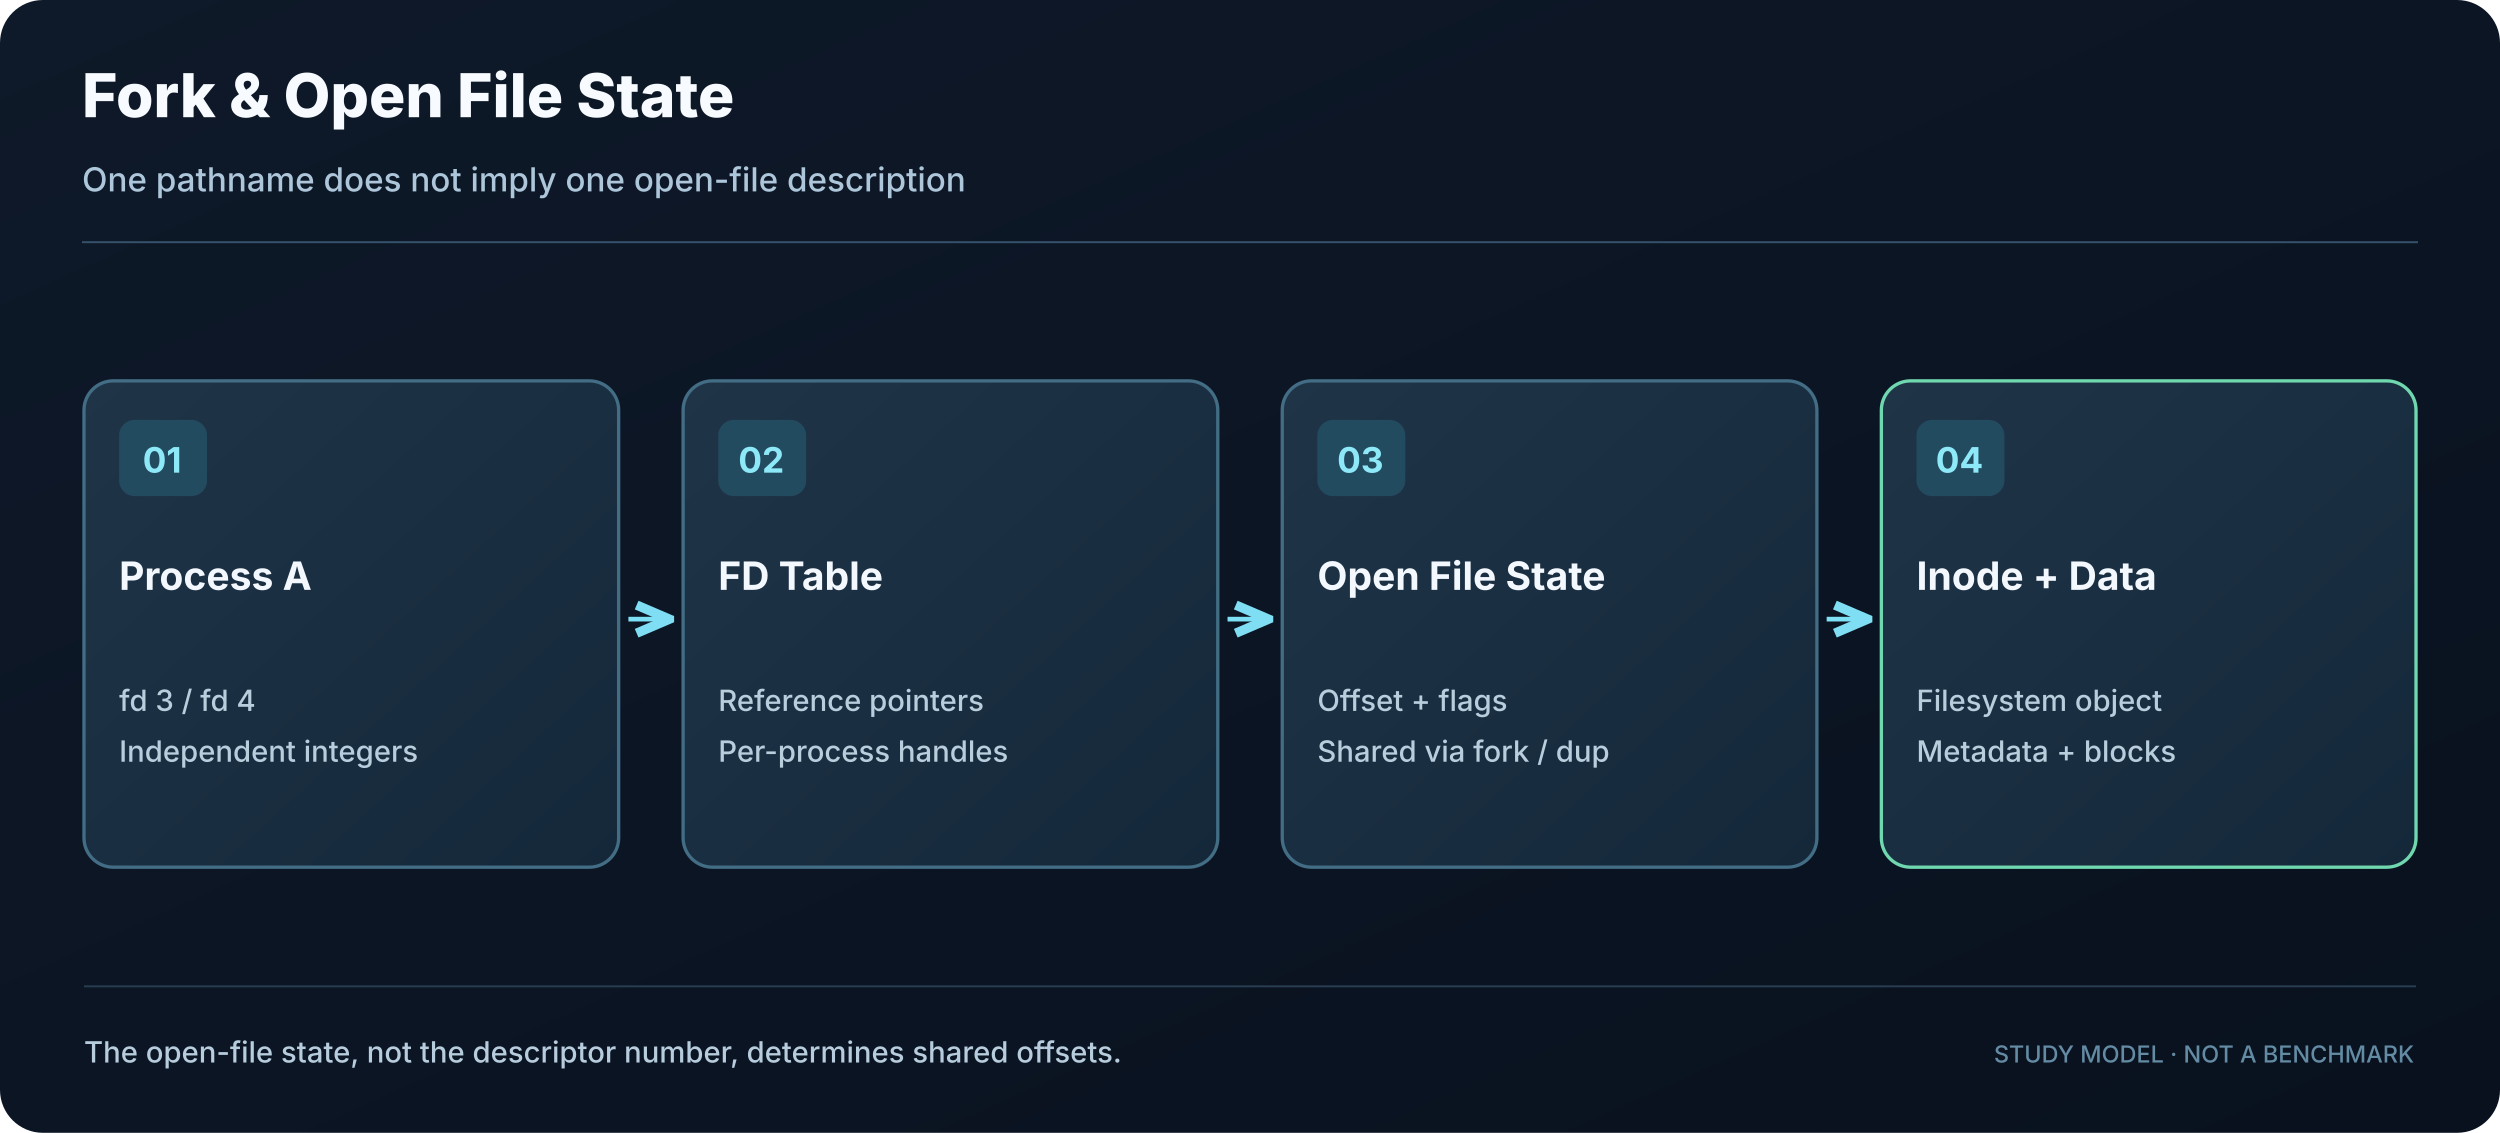
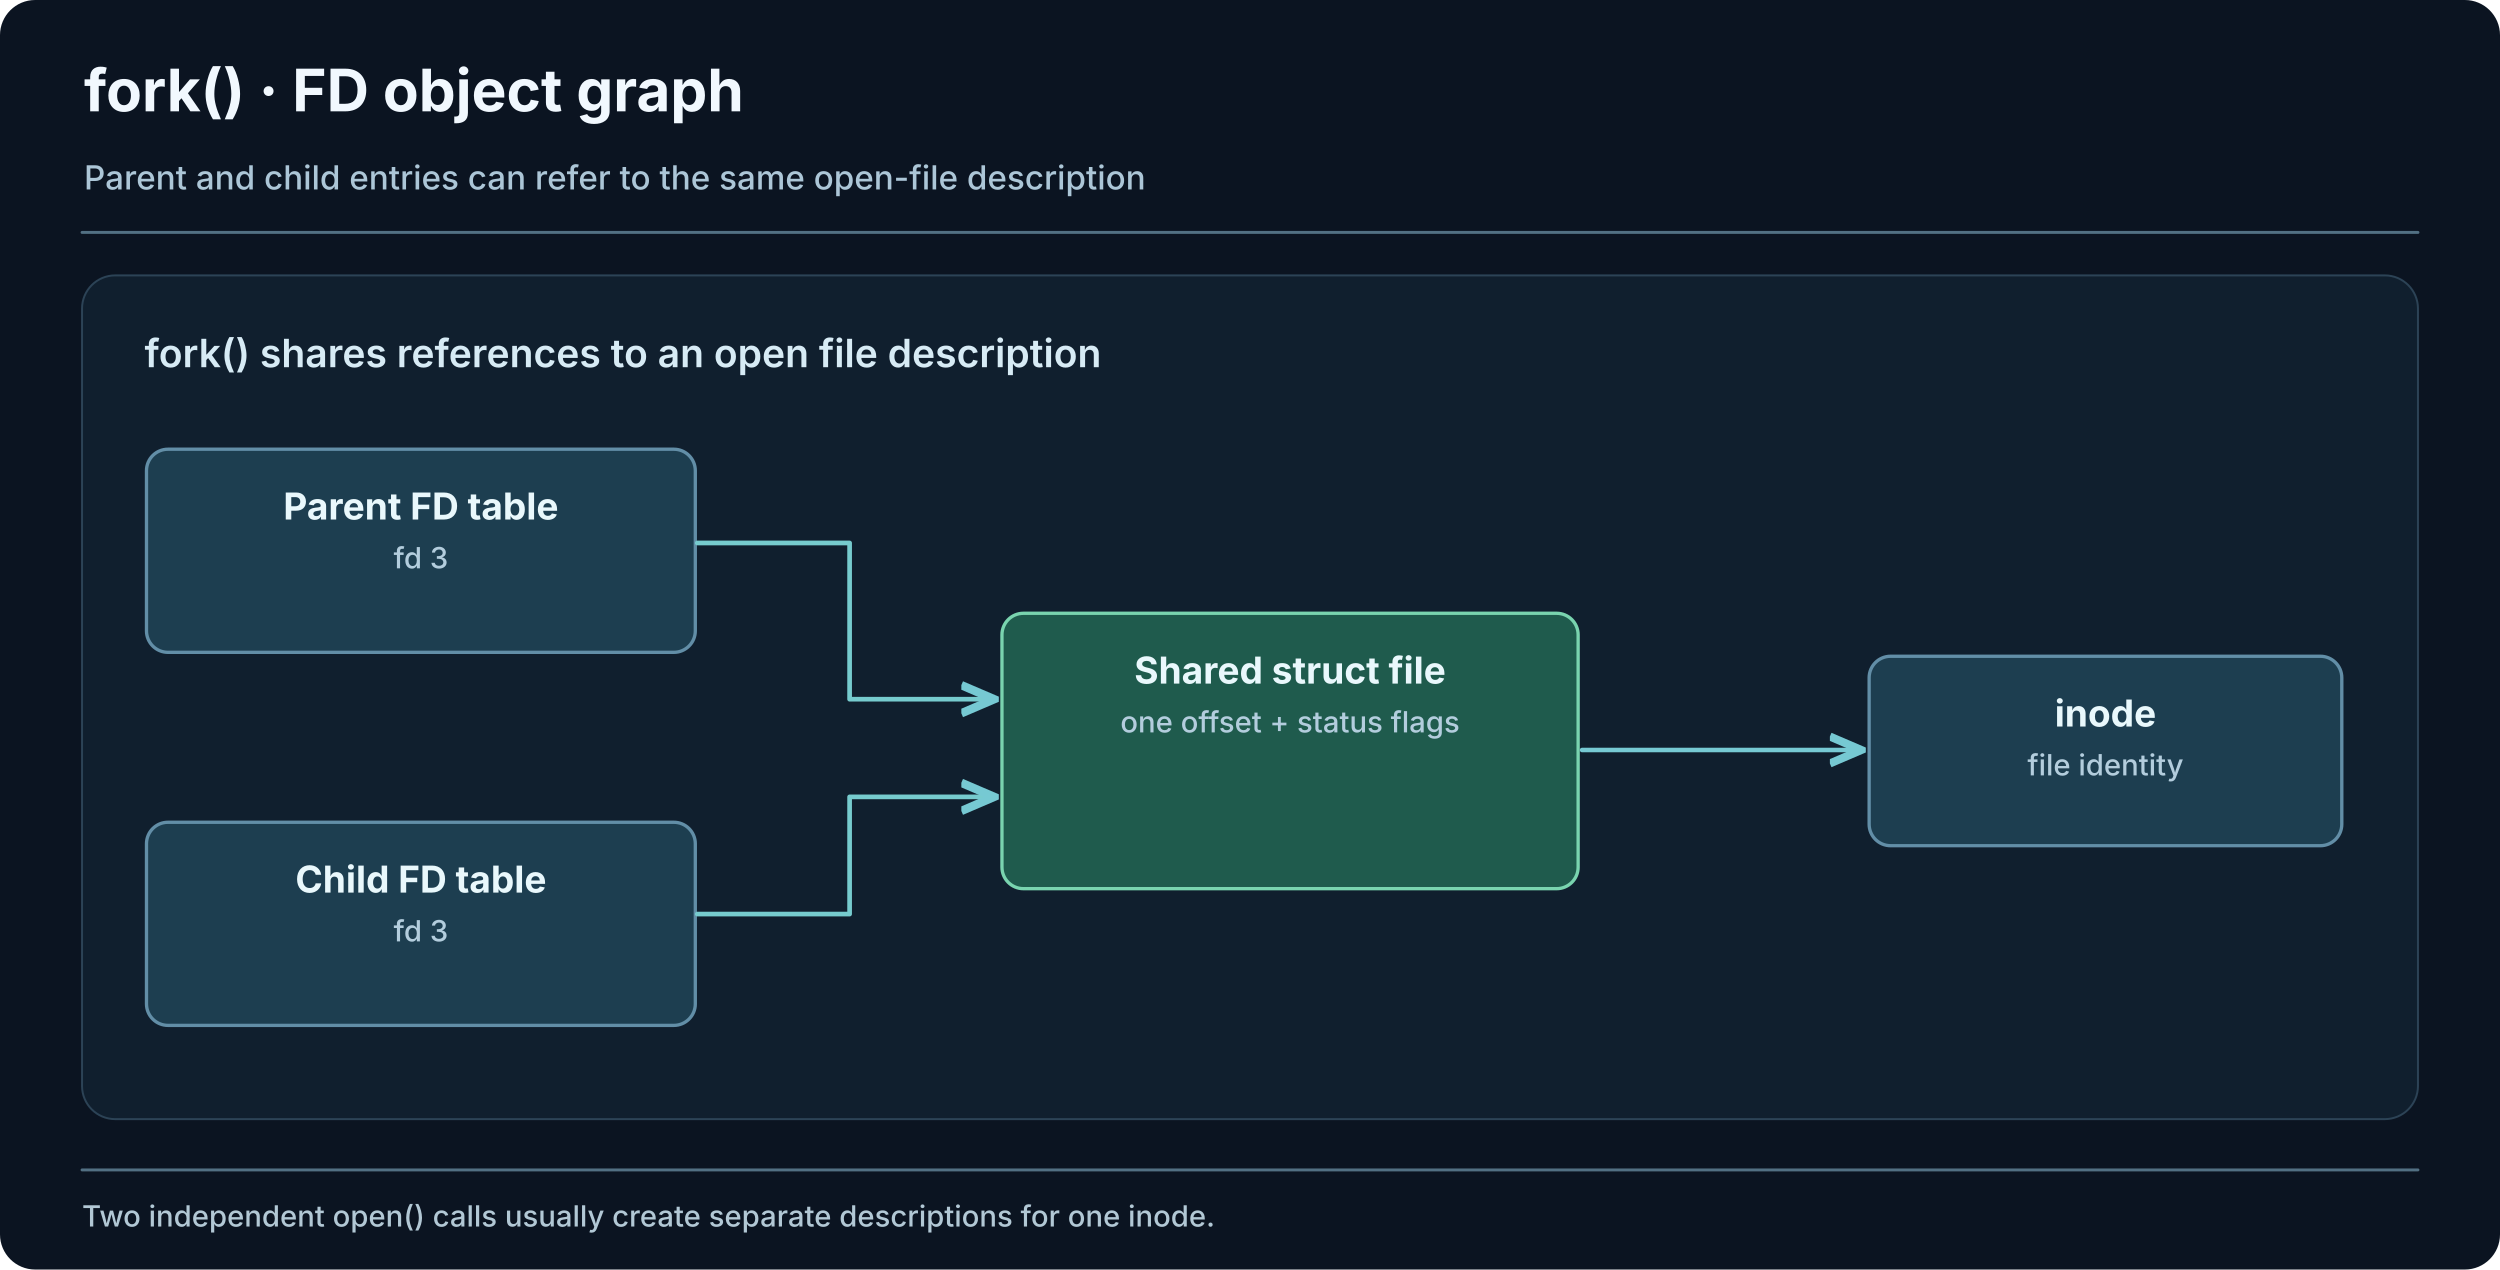
- <svg xmlns="http://www.w3.org/2000/svg" viewBox="0 0 1280 580" role="img" aria-label="Fork &amp; Open File State">
+ <svg xmlns="http://www.w3.org/2000/svg" viewBox="0 0 1280 650" role="img" aria-labelledby="t d">
  <defs>
-     <linearGradient id="bg" x1="0" y1="0" x2="1" y2="1">
-       <stop offset="0" stop-color="#0e1929" />
-       <stop offset="1" stop-color="#09111e" />
-     </linearGradient>
-     <linearGradient id="card" x1="0" y1="0" x2="1" y2="1">
-       <stop offset="0" stop-color="#203448" />
-       <stop offset="1" stop-color="#14283a" />
-     </linearGradient>
-     <marker id="arrow" markerWidth="9" markerHeight="9" refX="8" refY="4" orient="auto">
-       <path d="M1 1 L8 4 L1 7" stroke="#7fdef3" stroke-width="2" fill="none" />
+     <marker id="a" markerWidth="8" markerHeight="8" refX="7" refY="4" orient="auto">
+       <path d="M0 1L7 4L0 7" fill="none" stroke="#76c9d3" stroke-width="1.8" />
    </marker>
  </defs>
-   <rect width="1280" height="580" rx="22" fill="url(#bg)" />
-   <path d="M42 124H1238" stroke="#36526b" />
-   <text x="42" y="60" font-size="31" fill="#f7fbff" font-weight="760" font-family="Inter,'Noto Sans',Arial,sans-serif">Fork &amp; Open File State</text>
-   <text x="42" y="98" font-size="17" fill="#adc6da" font-weight="450" font-family="Inter,'Noto Sans',Arial,sans-serif">One pathname does not imply one open-file description</text>
-   <rect x="43" y="195" width="273.75" height="249" rx="15" fill="url(#card)" stroke="#426d85" stroke-width="1.7" />
-   <rect x="61" y="215" width="45" height="39" rx="8" fill="#234b60" />
-   <text x="83" y="242" font-size="18" fill="#8de9f7" font-weight="720" font-family="Inter,'Noto Sans',Arial,sans-serif" text-anchor="middle">01</text>
-   <text x="61" y="302" font-size="20" fill="#f3f8fe" font-weight="730" font-family="Inter,'Noto Sans',Arial,sans-serif">Process A</text>
-   <text x="61" y="364" font-size="15" fill="#b9cedd" font-weight="480" font-family="Inter,'Noto Sans',Arial,sans-serif">fd 3 / fd 4</text>
-   <text x="61" y="390" font-size="15" fill="#b9cedd" font-weight="480" font-family="Inter,'Noto Sans',Arial,sans-serif">Independent integers</text>
-   <path d="M321.75 317H342.75" stroke="#7ee0f4" stroke-width="2.4" fill="none" marker-end="url(#arrow)" />
-   <rect x="349.75" y="195" width="273.75" height="249" rx="15" fill="url(#card)" stroke="#426d85" stroke-width="1.7" />
-   <rect x="367.75" y="215" width="45" height="39" rx="8" fill="#234b60" />
-   <text x="389.75" y="242" font-size="18" fill="#8de9f7" font-weight="720" font-family="Inter,'Noto Sans',Arial,sans-serif" text-anchor="middle">02</text>
-   <text x="367.75" y="302" font-size="20" fill="#f3f8fe" font-weight="730" font-family="Inter,'Noto Sans',Arial,sans-serif">FD Table</text>
-   <text x="367.75" y="364" font-size="15" fill="#b9cedd" font-weight="480" font-family="Inter,'Noto Sans',Arial,sans-serif">Reference pointers</text>
-   <text x="367.75" y="390" font-size="15" fill="#b9cedd" font-weight="480" font-family="Inter,'Noto Sans',Arial,sans-serif">Per-process handles</text>
-   <path d="M628.5 317H649.5" stroke="#7ee0f4" stroke-width="2.4" fill="none" marker-end="url(#arrow)" />
-   <rect x="656.5" y="195" width="273.75" height="249" rx="15" fill="url(#card)" stroke="#426d85" stroke-width="1.7" />
-   <rect x="674.5" y="215" width="45" height="39" rx="8" fill="#234b60" />
-   <text x="696.5" y="242" font-size="18" fill="#8de9f7" font-weight="720" font-family="Inter,'Noto Sans',Arial,sans-serif" text-anchor="middle">03</text>
-   <text x="674.5" y="302" font-size="20" fill="#f3f8fe" font-weight="730" font-family="Inter,'Noto Sans',Arial,sans-serif">Open File State</text>
-   <text x="674.5" y="364" font-size="15" fill="#b9cedd" font-weight="480" font-family="Inter,'Noto Sans',Arial,sans-serif">Offset + flags</text>
-   <text x="674.5" y="390" font-size="15" fill="#b9cedd" font-weight="480" font-family="Inter,'Noto Sans',Arial,sans-serif">Shared via fork / dup</text>
-   <path d="M935.25 317H956.25" stroke="#7ee0f4" stroke-width="2.4" fill="none" marker-end="url(#arrow)" />
-   <rect x="963.25" y="195" width="273.75" height="249" rx="15" fill="url(#card)" stroke="#70d8af" stroke-width="1.7" />
-   <rect x="981.25" y="215" width="45" height="39" rx="8" fill="#234b60" />
-   <text x="1003.25" y="242" font-size="18" fill="#8de9f7" font-weight="720" font-family="Inter,'Noto Sans',Arial,sans-serif" text-anchor="middle">04</text>
-   <text x="981.25" y="302" font-size="20" fill="#f3f8fe" font-weight="730" font-family="Inter,'Noto Sans',Arial,sans-serif">Inode + Data</text>
-   <text x="981.25" y="364" font-size="15" fill="#b9cedd" font-weight="480" font-family="Inter,'Noto Sans',Arial,sans-serif">Filesystem object</text>
-   <text x="981.25" y="390" font-size="15" fill="#b9cedd" font-weight="480" font-family="Inter,'Noto Sans',Arial,sans-serif">Metadata + blocks</text>
-   <path d="M43 505H1237" stroke="#283d52" />
-   <text x="43" y="544" font-size="15" fill="#b7cddd" font-weight="480" font-family="Inter,'Noto Sans',Arial,sans-serif">The open-file state, not the descriptor number, determines shared offsets.</text>
-   <text x="1236" y="544" font-size="12" fill="#638ba4" font-weight="550" font-family="Inter,'Noto Sans',Arial,sans-serif" text-anchor="end">STUDY MODEL · NOT A BENCHMARK</text>
+   <rect width="1280" height="650" rx="18" fill="#0b1421" />
+   <rect x="42" y="141" width="1196" height="432" rx="17" fill="#101f2e" stroke="#2c4356" />
+   <text x="43" y="57" text-anchor="start" font-family="Inter,Noto Sans KR,Arial,sans-serif" font-size="30" font-weight="700" fill="#f1f8fe">fork() · FD object graph</text>
+   <text x="43" y="97" text-anchor="start" font-family="Inter,Noto Sans KR,Arial,sans-serif" font-size="17" font-weight="500" fill="#acc6d7">Parent and child entries can refer to the same open-file description</text>
+   <path d="M42 119L1238 119" fill="none" stroke="#527083" stroke-width="1.5" stroke-linecap="round" stroke-linejoin="round" />
+   <rect x="75" y="230" width="281" height="104" rx="11" fill="#1d3e50" stroke="#628ea7" stroke-width="1.7" />
+   <text x="215.5" y="266" text-anchor="middle" font-family="Inter,Noto Sans KR,Arial,sans-serif" font-size="19" font-weight="650" fill="#e9f8fc">Parent FD table</text>
+   <text x="215.5" y="291" text-anchor="middle" font-family="Inter,Noto Sans KR,Arial,sans-serif" font-size="15" font-weight="450" fill="#b3cddd">fd 3</text>
+   <rect x="75" y="421" width="281" height="104" rx="11" fill="#1d3e50" stroke="#628ea7" stroke-width="1.7" />
+   <text x="215.5" y="457" text-anchor="middle" font-family="Inter,Noto Sans KR,Arial,sans-serif" font-size="19" font-weight="650" fill="#e9f8fc">Child FD table</text>
+   <text x="215.5" y="482" text-anchor="middle" font-family="Inter,Noto Sans KR,Arial,sans-serif" font-size="15" font-weight="450" fill="#b3cddd">fd 3</text>
+   <rect x="513" y="314" width="295" height="141" rx="11" fill="#1f5b4d" stroke="#79d4af" stroke-width="1.7" />
+   <text x="660.5" y="350" text-anchor="middle" font-family="Inter,Noto Sans KR,Arial,sans-serif" font-size="19" font-weight="650" fill="#e9f8fc">Shared struct file</text>
+   <text x="660.5" y="375" text-anchor="middle" font-family="Inter,Noto Sans KR,Arial,sans-serif" font-size="15" font-weight="450" fill="#b3cddd">one offset + status flags</text>
+   <rect x="957" y="336" width="242" height="97" rx="11" fill="#1d3e50" stroke="#628ea7" stroke-width="1.7" />
+   <text x="1078.0" y="372" text-anchor="middle" font-family="Inter,Noto Sans KR,Arial,sans-serif" font-size="19" font-weight="650" fill="#e9f8fc">inode</text>
+   <text x="1078.0" y="397" text-anchor="middle" font-family="Inter,Noto Sans KR,Arial,sans-serif" font-size="15" font-weight="450" fill="#b3cddd">file identity</text>
+   <path d="M357 278H435V358H509" fill="none" stroke="#76cbce" stroke-width="2.4" stroke-linecap="round" stroke-linejoin="round" marker-end="url(#a)" />
+   <path d="M357 468H435V408H509" fill="none" stroke="#76cbce" stroke-width="2.4" stroke-linecap="round" stroke-linejoin="round" marker-end="url(#a)" />
+   <path d="M810 384L953 384" fill="none" stroke="#76c9d3" stroke-width="2.3" stroke-linecap="round" stroke-linejoin="round" marker-end="url(#a)" />
+   <text x="74" y="188" text-anchor="start" font-family="Inter,Noto Sans KR,Arial,sans-serif" font-size="20" font-weight="600" fill="#d7ebf5">fork() shares references to an open file description</text>
+   <path d="M42 599L1238 599" fill="none" stroke="#527083" stroke-width="1.5" stroke-linecap="round" stroke-linejoin="round" />
+   <text x="42" y="628" text-anchor="start" font-family="Inter,Noto Sans KR,Arial,sans-serif" font-size="15" font-weight="500" fill="#b2c8d5">Two independent open() calls usually create separate descriptions for one inode.</text>
</svg>
